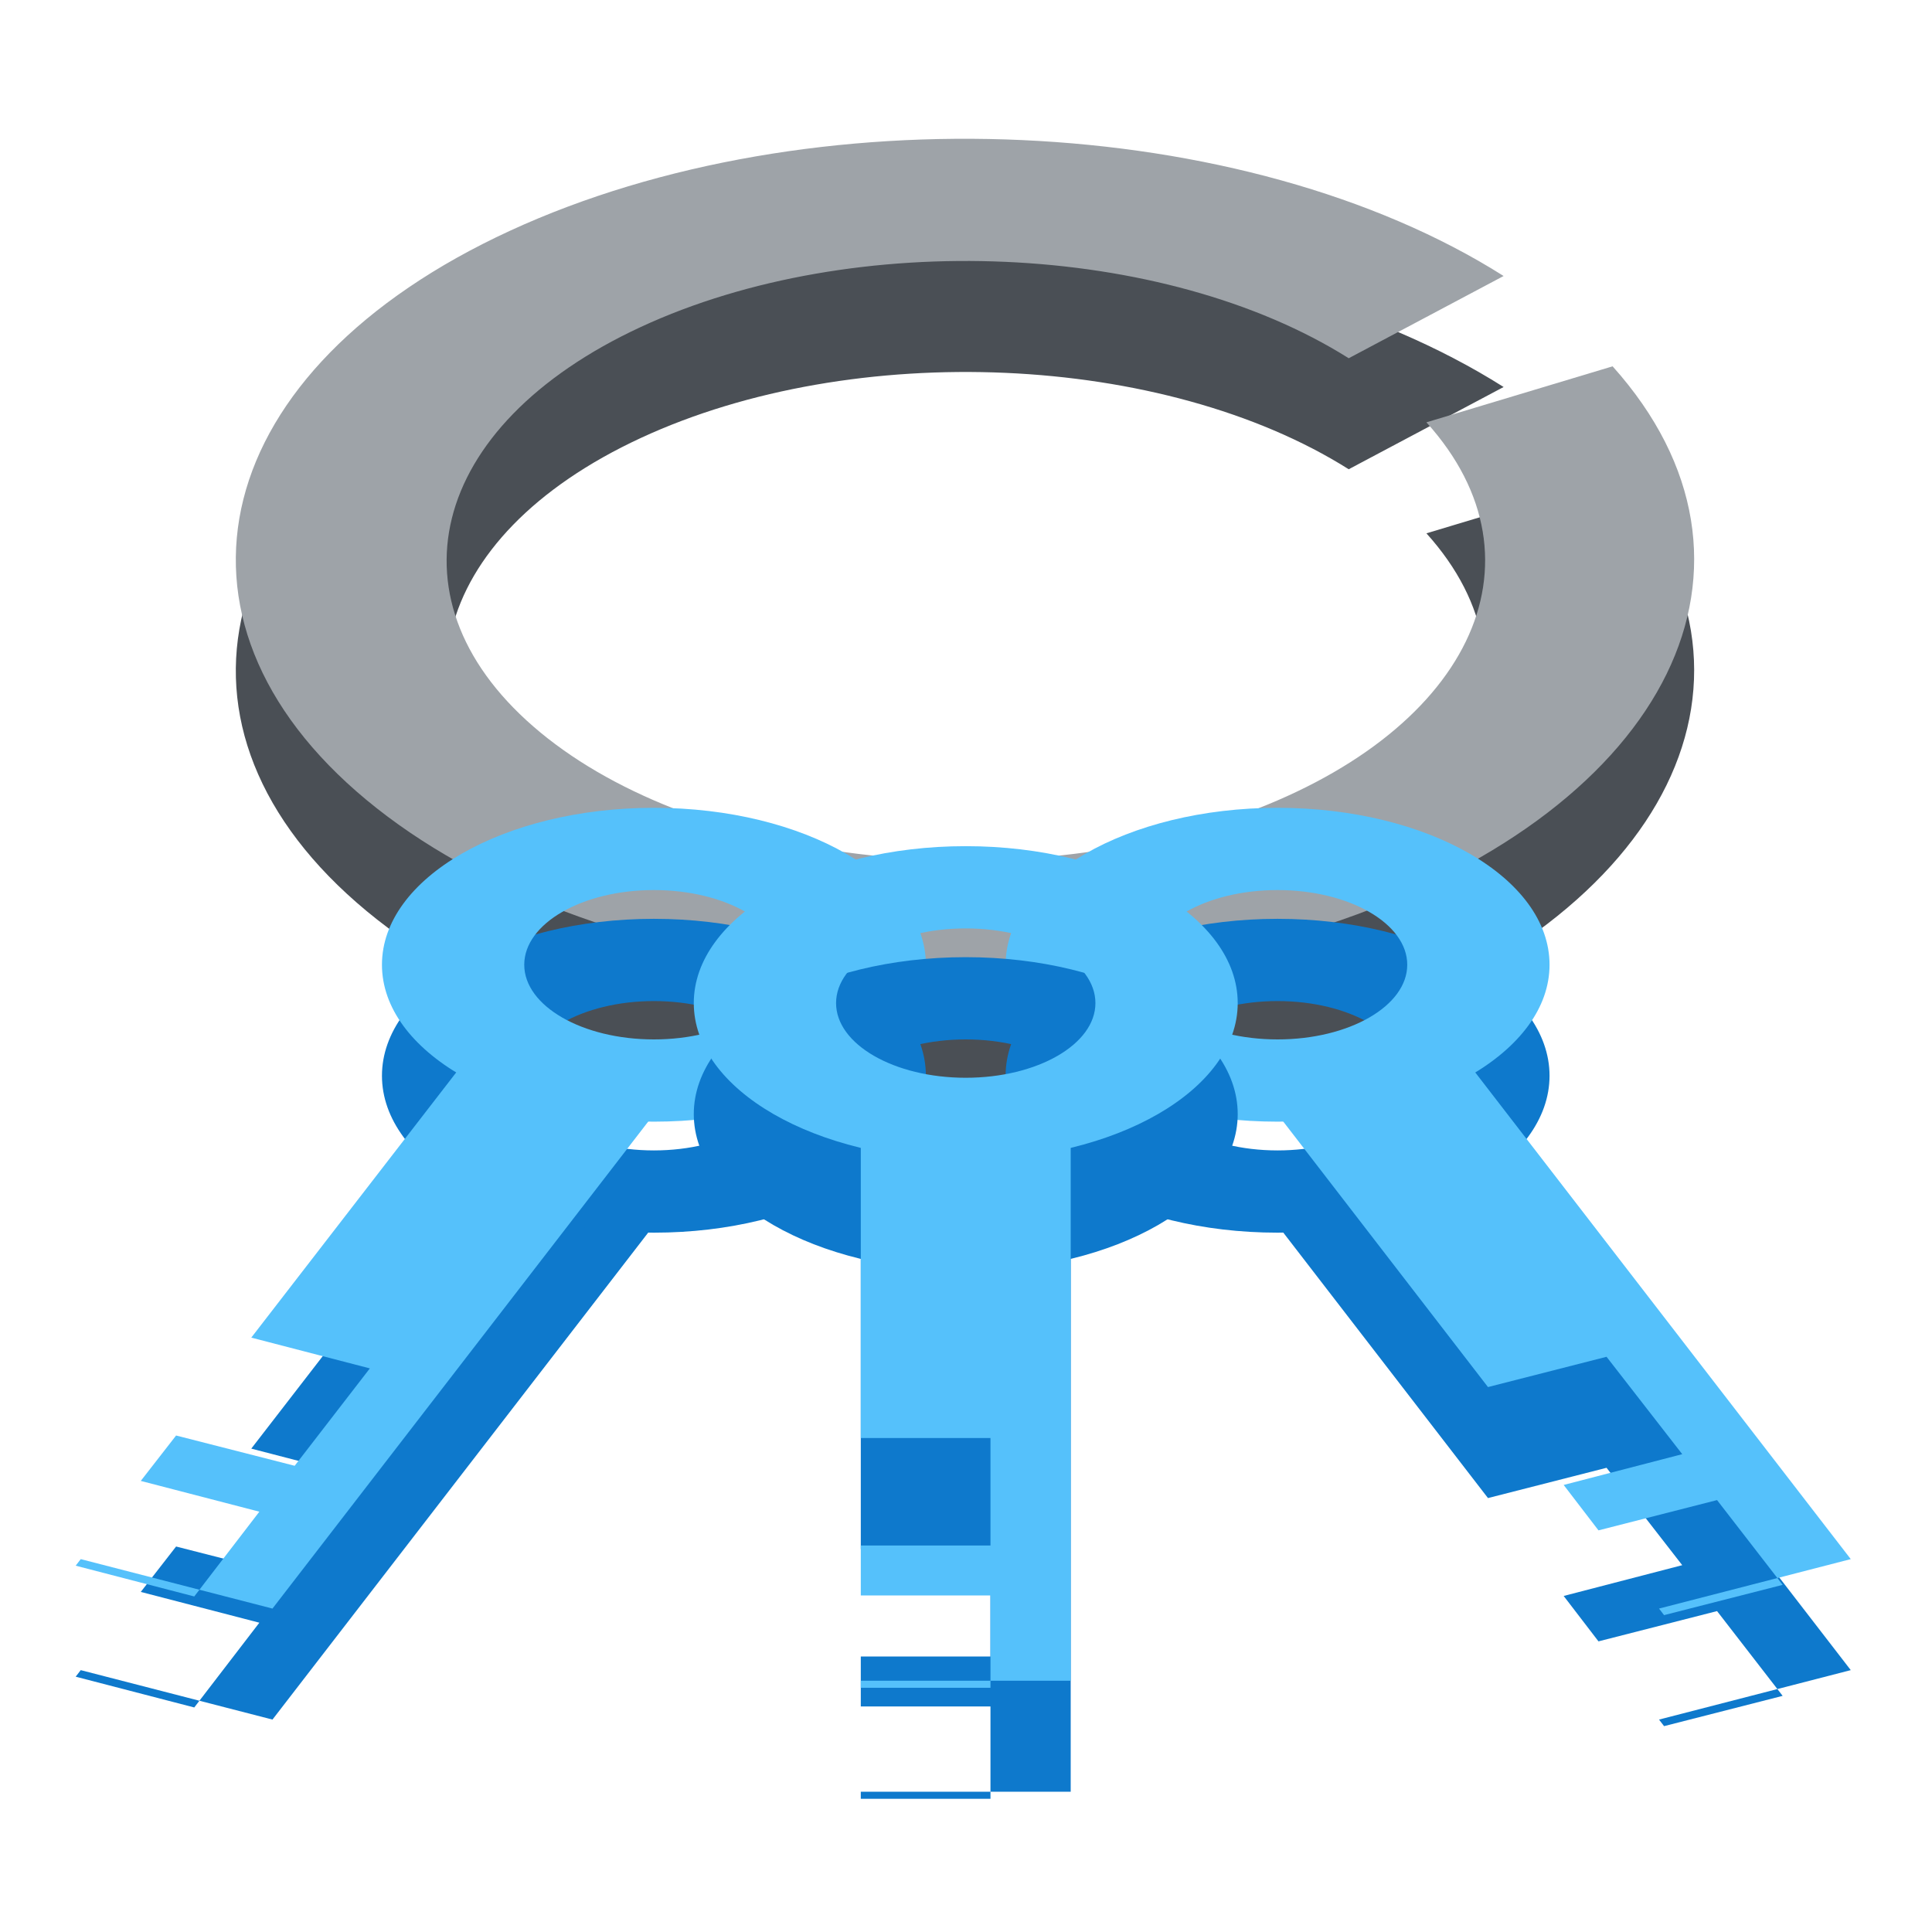
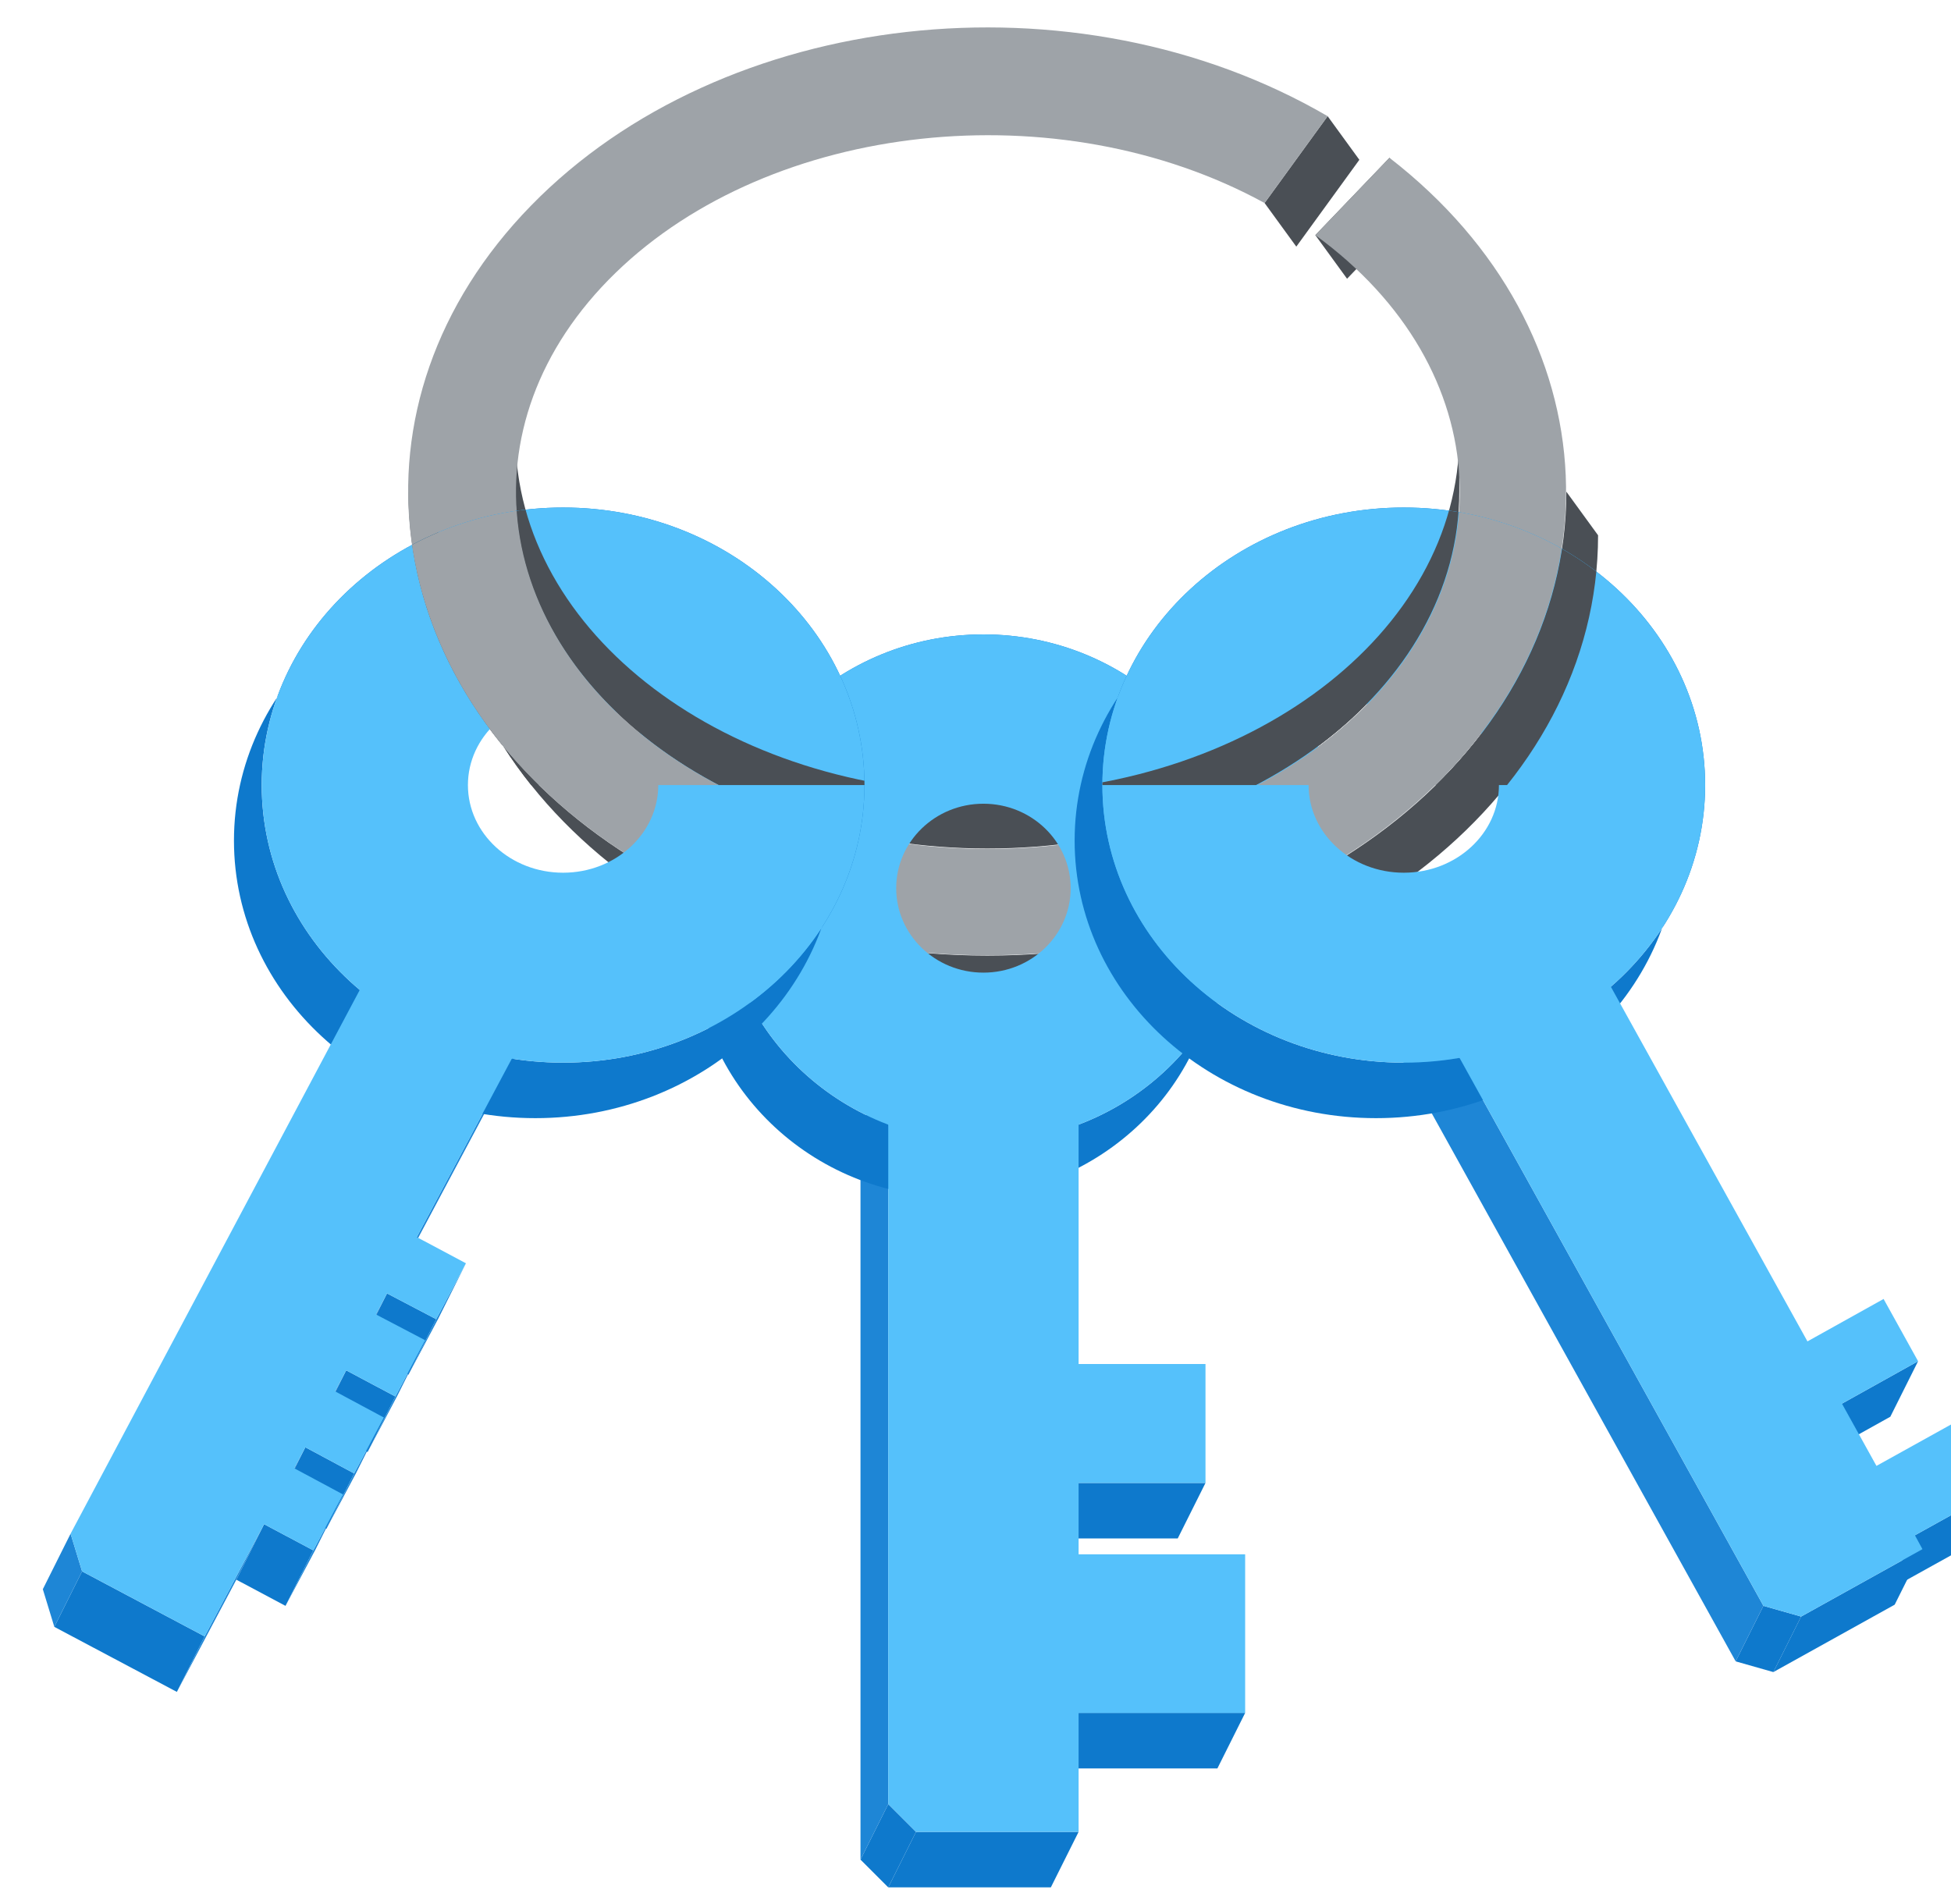
- <svg xmlns="http://www.w3.org/2000/svg" viewBox="-191.4 -111.1 382.9 382.9" width="512" height="512" role="img" aria-label="key.is">
-   <g fill="#4A4F55" fill-rule="evenodd" transform="translate(0 22)">
-     <path d="M128.2 -38.5A144.5 83.4 0 1 1 106.6 -56.4L75.9 -40.1A102.9 59.4 0 1 0 91.3 -27.4Z" />
+ <svg xmlns="http://www.w3.org/2000/svg" viewBox="8 8 492 480" role="img" aria-label="key.is">
+   <defs>
+     <clipPath id="bow0">
+       <path d="M190 232A66 64 0 0 1 322 232Z" />
+     </clipPath>
+     <clipPath id="bow1">
+       <path d="M74 206A76 70 0 0 1 226 206Z" />
+     </clipPath>
+     <clipPath id="bow2">
+       <path d="M286 206A76 70 0 0 1 438 206Z" />
+     </clipPath>
+   </defs>
+   <g fill="#4A4F55">
+     <path d="M111 132A146 117 0 0 0 403 132L411 143A146 117 0 0 1 119 143Z" />
+     <path d="M138 132A119 90 0 0 0 376 132L376 118A119 90 0 0 1 138 118Z" />
+     <path d="M339.7 67.3L358.4 47.8L366.4 58.8L347.7 78.3Z" />
+     <path d="M326.9 59.2L342.8 37.3L350.8 48.3L334.9 70.2Z" />
  </g>
-   <g fill="#9EA3A8" fill-rule="evenodd">
-     <path d="M128.2 -38.5A144.5 83.4 0 1 1 106.6 -56.4L75.9 -40.1A102.9 59.4 0 1 0 91.3 -27.4Z" />
+   <g fill="#9EA3A8">
+     <path d="M358.4 47.8A146 117 0 1 1 342.8 37.3L326.9 59.2A119 90 0 1 0 339.7 67.3Z" />
  </g>
-   <g fill="#0E79CC" fill-rule="evenodd" transform="translate(0 22)">
-     <path d="M96.7 95.9L175.4 197.9L137.4 207.7L138.4 209.0L161.9 203.0L148.9 186.2L125.4 192.2L118.5 183.2L142.0 177.1L127.0 157.8L103.5 163.8L58.7 105.7Z" />
-     <path d="M7.9 80.1A53.9 31.1 0 1 0 115.7 80.1A53.9 31.1 0 1 0 7.9 80.1ZM36.1 80.1A25.7 14.8 0 1 0 87.5 80.1A25.7 14.8 0 1 0 36.1 80.1Z" />
+   <g fill="#0E79CC">
+     <path d="M232 463L239 470L232 484L225 477Z" />
+     <path d="M239 470L280 470L273 484L232 484Z" />
+     <path d="M280 440L322 440L315 454L273 454Z" />
+     <path d="M280 382L312 382L305 396L273 396Z" />
  </g>
+   <g fill="#1E86D6">
+     <path d="M232 278L232 463L225 477L225 292Z" />
+   </g>
+   <path fill="#0E79CC" fill-rule="evenodd" d="M183 246A66 64 0 1 0 315 246A66 64 0 1 0 183 246ZM190 232A66 64 0 1 0 322 232A66 64 0 1 0 190 232Z" />
  <g fill="#55C1FB" fill-rule="evenodd">
-     <path d="M96.7 95.9L175.4 197.9L137.4 207.7L138.4 209.0L161.9 203.0L148.9 186.2L125.4 192.2L118.5 183.2L142.0 177.1L127.0 157.8L103.5 163.8L58.7 105.7Z" />
-     <path d="M7.9 80.1A53.9 31.1 0 1 0 115.7 80.1A53.9 31.1 0 1 0 7.9 80.1ZM36.1 80.1A25.7 14.8 0 1 0 87.5 80.1A25.7 14.8 0 1 0 36.1 80.1Z" />
+     <path d="M190 232A66 64 0 1 0 322 232A66 64 0 1 0 190 232ZM234 232A22 21.3 0 1 0 278 232A22 21.3 0 1 0 234 232Z" />
+     <path d="M232 278L232 463L239 470L280 470L280 440L322 440L322 400L280 400L280 382L312 382L312 352L280 352L280 278Z" />
  </g>
-   <g fill="#0E79CC" fill-rule="evenodd" transform="translate(0 22)">
-     <path d="M-58.7 105.7L-137.4 207.7L-175.4 197.9L-176.4 199.2L-152.9 205.3L-140.0 188.5L-163.5 182.4L-156.5 173.4L-133.0 179.4L-118.1 160.1L-141.6 154.0L-96.7 95.9Z" />
-     <path d="M-115.7 80.1A53.9 31.1 0 1 0 -7.9 80.1A53.9 31.1 0 1 0 -115.7 80.1ZM-87.5 80.1A25.7 14.8 0 1 0 -36.1 80.1A25.7 14.8 0 1 0 -87.5 80.1Z" />
+   <g fill="#0E79CC">
+     <path d="M28.7 404.3L59.6 420.7L52.6 434.7L21.7 418.3Z" />
+     <path d="M74.6 392.4L87 399L80 413L67.6 406.4Z" />
+     <path d="M85 373L97.3 379.6L90.3 393.6L78 387Z" />
+     <path d="M95.3 353.6L107.7 360.2L100.7 374.2L88.3 367.6Z" />
+     <path d="M105.6 334.2L118 340.7L111 354.7L98.6 348.2Z" />
  </g>
+   <g fill="#1E86D6">
+     <path d="M25.8 394.8L28.7 404.3L21.7 418.3L18.8 408.8Z" />
+     <path d="M59.6 420.7L74.6 392.4L67.6 406.4L52.6 434.7Z" />
+     <path d="M87 399L94.5 384.9L87.5 398.9L80 413Z" />
+     <path d="M82.2 378.3L85 373L78 387L75.2 392.3Z" />
+     <path d="M97.3 379.6L104.8 365.5L97.8 379.5L90.3 393.6Z" />
+     <path d="M92.5 358.9L95.3 353.6L88.3 367.6L85.5 372.9Z" />
+     <path d="M107.7 360.2L115.2 346L108.2 360L100.7 374.2Z" />
+     <path d="M102.8 339.5L105.6 334.2L98.6 348.2L95.8 353.5Z" />
+     <path d="M118 340.7L125.5 326.6L118.5 340.6L111 354.7Z" />
+     <path d="M113.1 320L144.1 261.8L137.1 275.8L106.1 334Z" />
+   </g>
+   <path fill="#0E79CC" fill-rule="evenodd" d="M67 220A76 70 0 1 0 219 220A76 70 0 1 0 67 220ZM74 206A76 70 0 1 0 226 206A76 70 0 1 0 74 206Z" />
  <g fill="#55C1FB" fill-rule="evenodd">
-     <path d="M-58.7 105.7L-137.4 207.7L-175.4 197.9L-176.4 199.2L-152.9 205.3L-140.0 188.5L-163.5 182.4L-156.5 173.4L-133.0 179.4L-118.1 160.1L-141.6 154.0L-96.7 95.9Z" />
-     <path d="M-115.7 80.1A53.9 31.1 0 1 0 -7.9 80.1A53.9 31.1 0 1 0 -115.7 80.1ZM-87.5 80.1A25.7 14.8 0 1 0 -36.1 80.1A25.7 14.8 0 1 0 -87.5 80.1Z" />
+     <path d="M74 206A76 70 0 1 0 226 206A76 70 0 1 0 74 206ZM126 206A24 22.1 0 1 0 174 206A24 22.1 0 1 0 126 206Z" />
+     <path d="M107 242.1L25.8 394.8L28.7 404.3L59.6 420.7L74.6 392.4L87 399L94.5 384.9L82.2 378.3L85 373L97.3 379.6L104.8 365.5L92.5 358.9L95.3 353.6L107.7 360.2L115.2 346L102.8 339.5L105.6 334.2L118 340.7L125.5 326.6L113.1 320L144.1 261.8Z" />
  </g>
-   <g fill="#0E79CC" fill-rule="evenodd" transform="translate(0 22)">
-     <path d="M20.8 110.3L20.8 222.0L-20.8 222.0L-20.8 223.4L4.9 223.4L4.9 205.1L-20.8 205.1L-20.8 195.2L4.9 195.2L4.9 173.9L-20.8 173.9L-20.8 110.3Z" />
-     <path d="M-53.9 87.7A53.9 31.1 0 1 0 53.9 87.7A53.9 31.1 0 1 0 -53.9 87.7ZM-25.7 87.7A25.7 14.8 0 1 0 25.7 87.7A25.7 14.8 0 1 0 -25.7 87.7Z" />
+   <g fill="#0E79CC">
+     <path d="M452.7 413L462.2 415.7L455.2 429.7L445.7 427Z" />
+     <path d="M462.2 415.7L492.8 398.7L485.8 412.7L455.2 429.7Z" />
+     <path d="M490.9 395.2L513.6 382.6L506.6 396.6L483.9 409.2Z" />
+     <path d="M472.5 362L491.7 351.3L484.7 365.3L465.5 376Z" />
  </g>
+   <g fill="#1E86D6">
+     <path d="M368.8 261.7L452.7 413L445.7 427L361.8 275.7Z" />
+   </g>
+   <path fill="#0E79CC" fill-rule="evenodd" d="M279 220A76 70 0 1 0 431 220A76 70 0 1 0 279 220ZM286 206A76 70 0 1 0 438 206A76 70 0 1 0 286 206Z" />
  <g fill="#55C1FB" fill-rule="evenodd">
-     <path d="M20.8 110.3L20.8 222.0L-20.8 222.0L-20.8 223.4L4.9 223.4L4.9 205.1L-20.8 205.1L-20.8 195.2L4.9 195.2L4.9 173.9L-20.8 173.9L-20.8 110.3Z" />
-     <path d="M-53.9 87.7A53.9 31.1 0 1 0 53.9 87.7A53.9 31.1 0 1 0 -53.9 87.7ZM-25.7 87.7A25.7 14.8 0 1 0 25.7 87.7A25.7 14.8 0 1 0 -25.7 87.7Z" />
+     <path d="M286 206A76 70 0 1 0 438 206A76 70 0 1 0 286 206ZM338 206A24 22.1 0 1 0 386 206A24 22.1 0 1 0 338 206Z" />
+     <path d="M368.8 261.7L452.7 413L462.2 415.7L492.8 398.7L490.9 395.2L513.6 382.6L503.9 365.1L481.2 377.7L472.5 362L491.7 351.3L483 335.6L463.8 346.3L405.6 241.3Z" />
+   </g>
+   <g fill="#4A4F55" clip-path="url(#bow1)">
+     <path d="M111 132A146 117 0 0 0 403 132L411 143A146 117 0 0 1 119 143Z" />
+     <path d="M138 132A119 90 0 0 0 376 132L376 118A119 90 0 0 1 138 118Z" />
+     <path d="M339.7 67.3L358.4 47.8L366.4 58.8L347.7 78.3Z" />
+     <path d="M326.9 59.2L342.8 37.3L350.8 48.3L334.9 70.2Z" />
+   </g>
+   <g fill="#9EA3A8" clip-path="url(#bow1)">
+     <path d="M358.4 47.8A146 117 0 1 1 342.8 37.3L326.9 59.2A119 90 0 1 0 339.7 67.3Z" />
+   </g>
+   <g fill="#4A4F55" clip-path="url(#bow2)">
+     <path d="M111 132A146 117 0 0 0 403 132L411 143A146 117 0 0 1 119 143Z" />
+     <path d="M138 132A119 90 0 0 0 376 132L376 118A119 90 0 0 1 138 118Z" />
+     <path d="M339.7 67.3L358.4 47.8L366.4 58.8L347.7 78.3Z" />
+     <path d="M326.9 59.2L342.8 37.3L350.8 48.3L334.9 70.2Z" />
+   </g>
+   <g fill="#9EA3A8" clip-path="url(#bow2)">
+     <path d="M358.4 47.8A146 117 0 1 1 342.8 37.3L326.9 59.2A119 90 0 1 0 339.7 67.3Z" />
  </g>
</svg>
